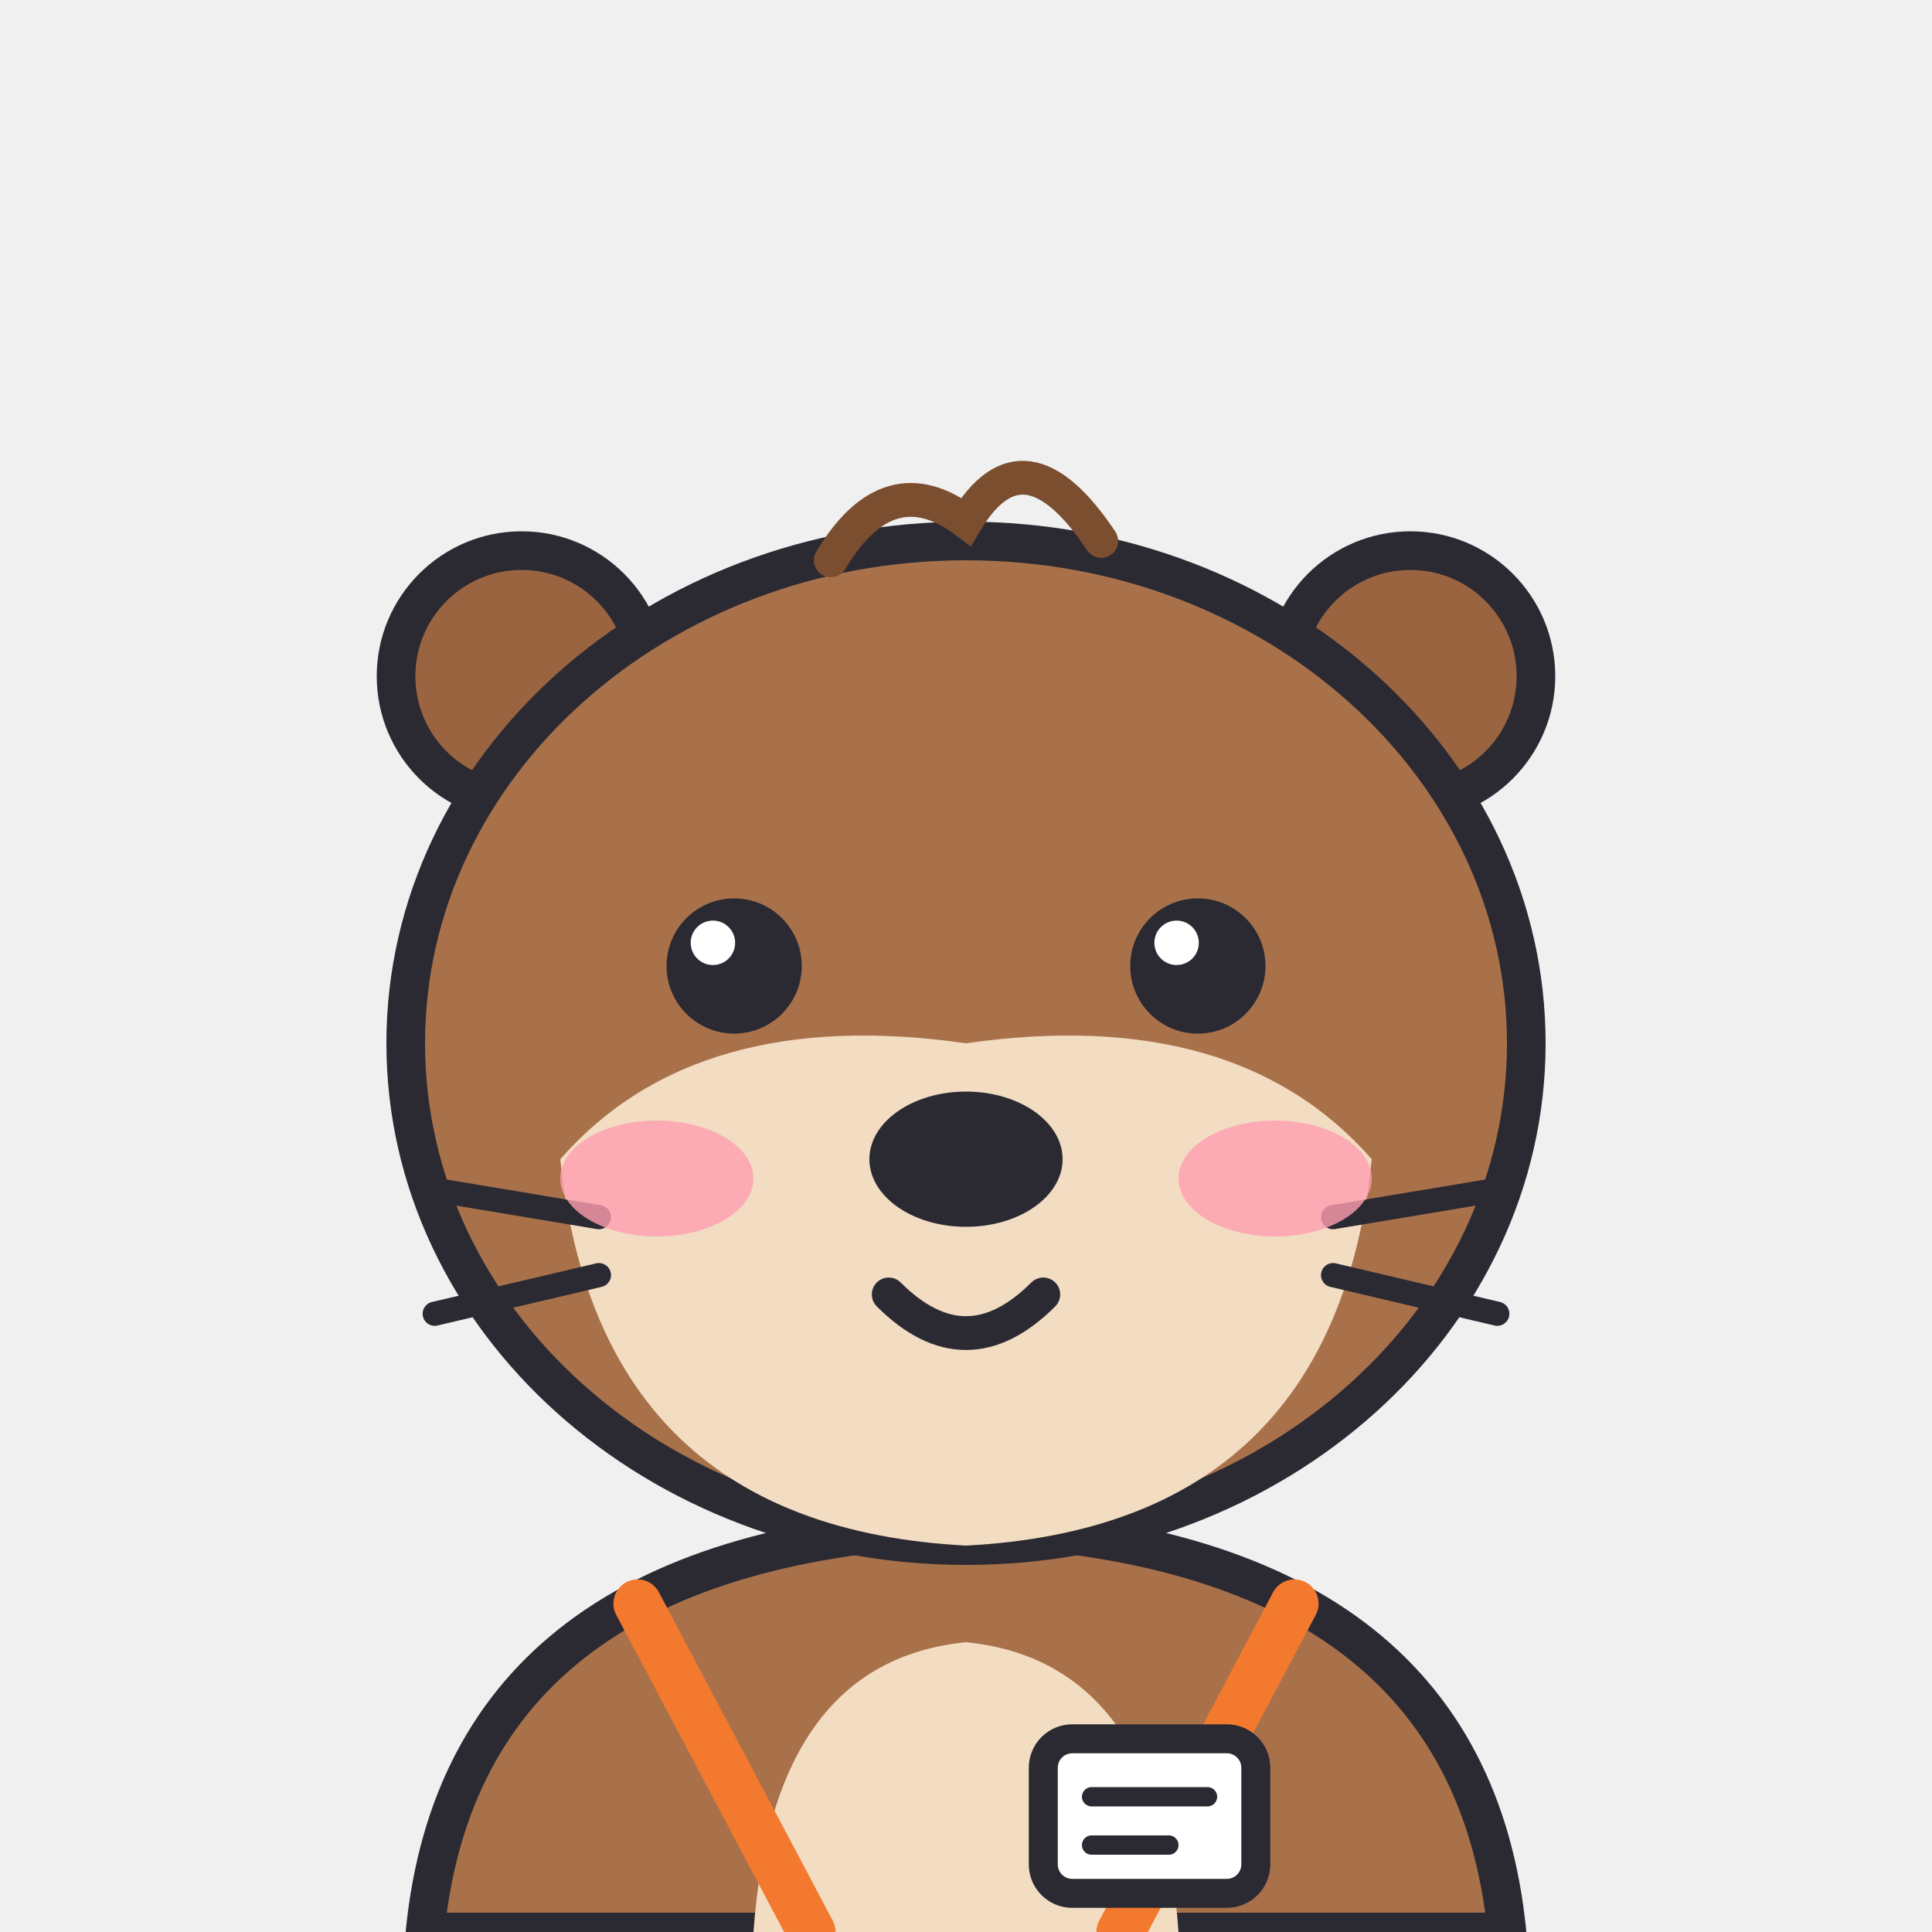
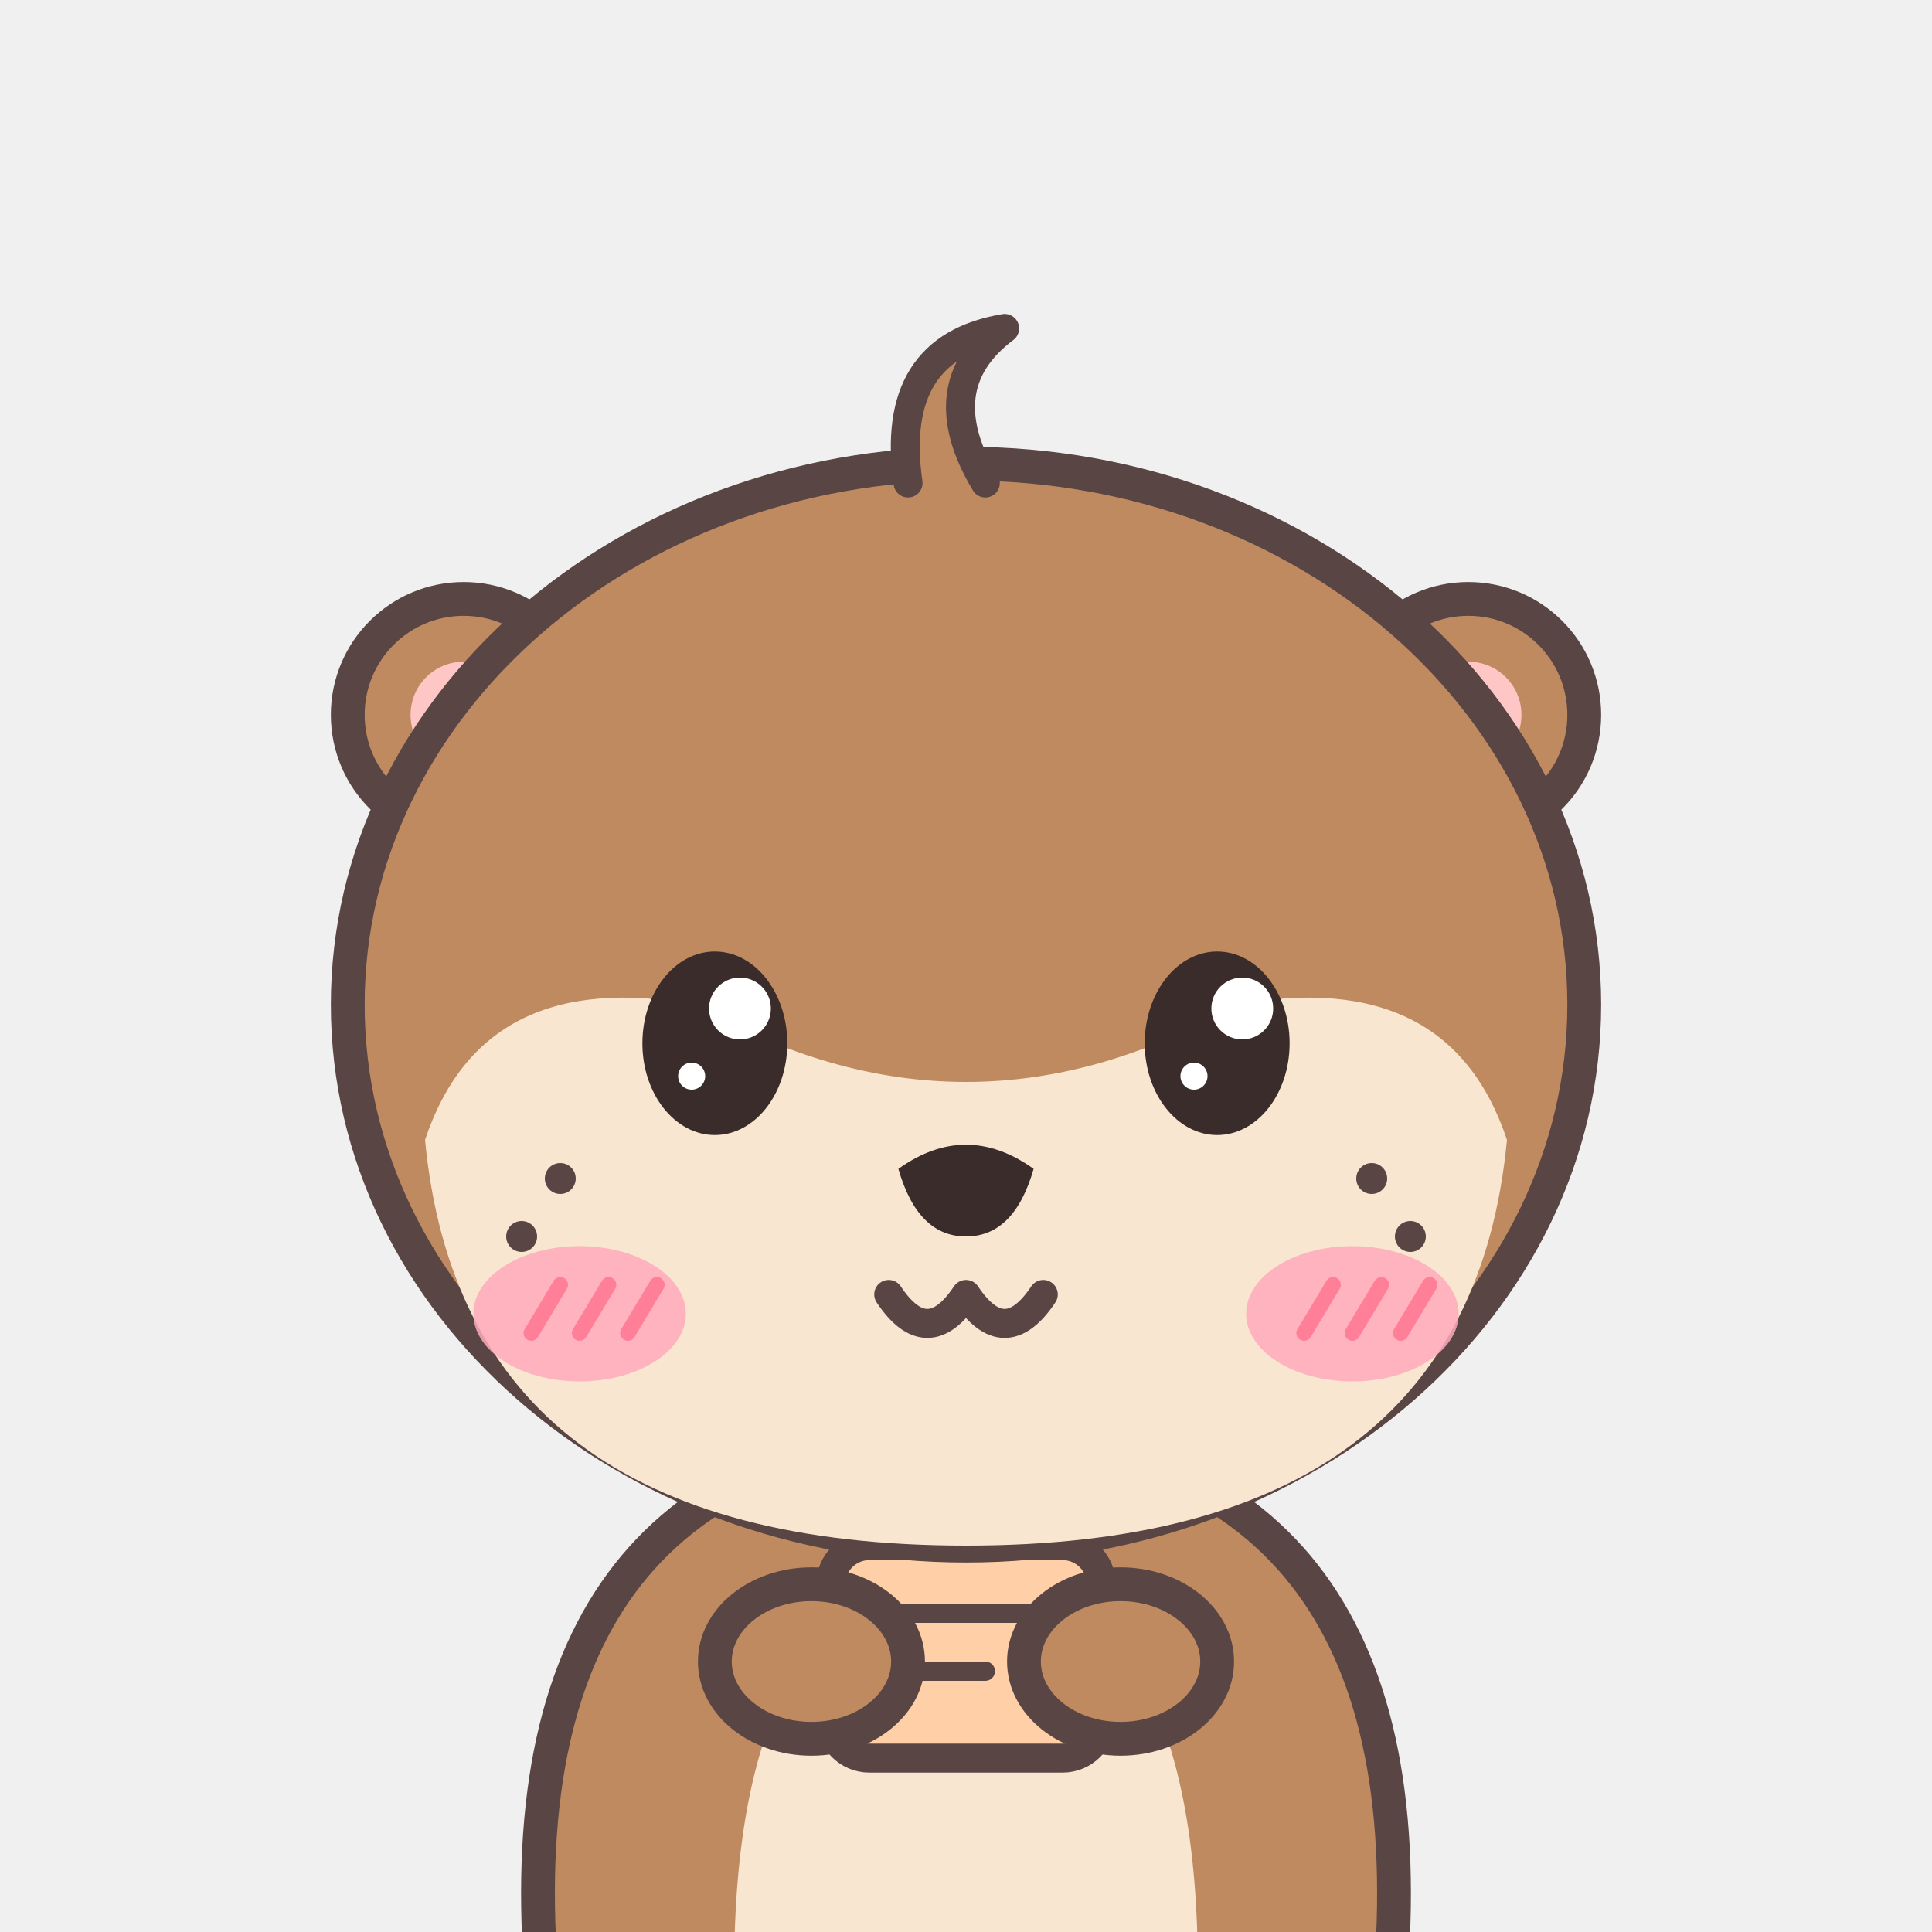
<svg xmlns="http://www.w3.org/2000/svg" viewBox="0 0 200 200" role="img" aria-label="コツメカワウソ">
-   <path d="M44 200 Q48 160 100 158 Q152 160 156 200 Z" fill="#a8714a" stroke="#2b2a33" stroke-width="4" stroke-linejoin="round" />
-   <path d="M78 200 Q80 172 100 170 Q120 172 122 200 Z" fill="#f2dcc2" />
-   <path d="M66 166 L84 200 M134 166 L116 200" stroke="#f2792e" stroke-width="5" stroke-linecap="round" />
-   <rect x="108" y="180" width="22" height="16" rx="3" fill="#fff" stroke="#2b2a33" stroke-width="3" stroke-linejoin="round" />
-   <path d="M113 186 h12 M113 191 h8" stroke="#2b2a33" stroke-width="2" stroke-linecap="round" />
-   <circle cx="54" cy="70" r="13" fill="#9a6440" stroke="#2b2a33" stroke-width="4" stroke-linejoin="round" />
-   <circle cx="146" cy="70" r="13" fill="#9a6440" stroke="#2b2a33" stroke-width="4" stroke-linejoin="round" />
-   <ellipse cx="100" cy="108" rx="58" ry="52" fill="#a8714a" stroke="#2b2a33" stroke-width="4" stroke-linejoin="round" />
-   <path d="M58 120 Q62 158 100 160 Q138 158 142 120 Q128 104 100 108 Q72 104 58 120 Z" fill="#f2dcc2" />
-   <path d="M86 58 q6 -10 14 -4 q6 -10 14 2" fill="none" stroke="#7c4e30" stroke-width="3.5" stroke-linecap="round" />
-   <ellipse cx="100" cy="120" rx="10" ry="7" fill="#2b2a33" />
-   <path d="M62 126 l-18 -3 M62 132 l-17 4 M138 126 l18 -3 M138 132 l17 4" stroke="#2b2a33" stroke-width="2.5" stroke-linecap="round" />
-   <ellipse cx="68" cy="122" rx="10" ry="6" fill="#ff9fb0" opacity="0.8" />
-   <ellipse cx="132" cy="122" rx="10" ry="6" fill="#ff9fb0" opacity="0.8" />
-   <circle cx="76" cy="100" r="7" fill="#2b2a33" />
-   <circle cx="73.8" cy="97.6" r="2.3" fill="#fff" />
-   <circle cx="124" cy="100" r="7" fill="#2b2a33" />
-   <circle cx="121.8" cy="97.6" r="2.3" fill="#fff" />
-   <path d="M92 134 Q100 142 108 134" fill="none" stroke="#2b2a33" stroke-width="3.5" stroke-linecap="round" stroke-linejoin="round" />
+   <path d="M56 204 Q52 150 100 148 Q148 150 144 204 Z" fill="#c08a60" stroke="#5a4545" stroke-width="3.5" stroke-linejoin="round" stroke-linecap="round" />
+   <path d="M76 204 Q76 164 100 162 Q124 164 124 204 Z" fill="#f8e6d0" />
+   <rect x="86" y="160" width="28" height="22" rx="4" fill="#ffd0a8" stroke="#5a4545" stroke-width="3" stroke-linejoin="round" stroke-linecap="round" />
+   <path d="M92 167 h16 M92 173 h10" stroke="#5a4545" stroke-width="2" stroke-linecap="round" />
+   <ellipse cx="84" cy="172" rx="10" ry="8" fill="#c08a60" stroke="#5a4545" stroke-width="3.5" stroke-linejoin="round" stroke-linecap="round" />
+   <ellipse cx="116" cy="172" rx="10" ry="8" fill="#c08a60" stroke="#5a4545" stroke-width="3.5" stroke-linejoin="round" stroke-linecap="round" />
+   <circle cx="48" cy="74" r="12" fill="#c08a60" stroke="#5a4545" stroke-width="3.5" stroke-linejoin="round" stroke-linecap="round" />
+   <circle cx="152" cy="74" r="12" fill="#c08a60" stroke="#5a4545" stroke-width="3.5" stroke-linejoin="round" stroke-linecap="round" />
+   <circle cx="48" cy="74" r="5.5" fill="#ffc6c6" />
+   <circle cx="152" cy="74" r="5.5" fill="#ffc6c6" />
+   <ellipse cx="100" cy="104" rx="64" ry="56" fill="#c08a60" stroke="#5a4545" stroke-width="3.5" stroke-linejoin="round" stroke-linecap="round" />
+   <path d="M44 118 Q48 160 100 160 Q152 160 156 118 Q150 100 128 104 Q114 112 100 112 Q86 112 72 104 Q50 100 44 118 Z" fill="#f8e6d0" />
+   <path d="M94 50 q-2 -14 10 -16 q-8 6 -2 16" fill="#c08a60" stroke="#5a4545" stroke-width="3" stroke-linejoin="round" stroke-linecap="round" />
+   <path d="M93 121 q7 -5 14 0 q-2 7 -7 7 q-5 0 -7 -7z" fill="#3b2c2c" />
+   <circle cx="58" cy="122" r="1.6" fill="#5a4545" />
+   <circle cx="54" cy="128" r="1.6" fill="#5a4545" />
+   <circle cx="142" cy="122" r="1.6" fill="#5a4545" />
+   <circle cx="146" cy="128" r="1.6" fill="#5a4545" />
+   <ellipse cx="60" cy="136" rx="11" ry="7" fill="#ffaabb" opacity="0.85" />
+   <path d="M55 138 l3 -5 M60 138 l3 -5 M65 138 l3 -5" stroke="#ff7f99" stroke-width="1.6" stroke-linecap="round" />
+   <ellipse cx="140" cy="136" rx="11" ry="7" fill="#ffaabb" opacity="0.85" />
+   <path d="M135 138 l3 -5 M140 138 l3 -5 M145 138 l3 -5" stroke="#ff7f99" stroke-width="1.6" stroke-linecap="round" />
+   <ellipse cx="74" cy="108" rx="7.5" ry="9.5" fill="#3b2c2c" />
+   <circle cx="76.6" cy="104.4" r="3.2" fill="#fff" />
+   <circle cx="71.6" cy="111.4" r="1.4" fill="#fff" />
+   <ellipse cx="126" cy="108" rx="7.5" ry="9.5" fill="#3b2c2c" />
+   <circle cx="128.6" cy="104.4" r="3.2" fill="#fff" />
+   <circle cx="123.6" cy="111.4" r="1.4" fill="#fff" />
+   <path d="M92 134 Q96 140 100 134 Q104 140 108 134" fill="none" stroke="#5a4545" stroke-width="3" stroke-linecap="round" stroke-linejoin="round" />
</svg>
